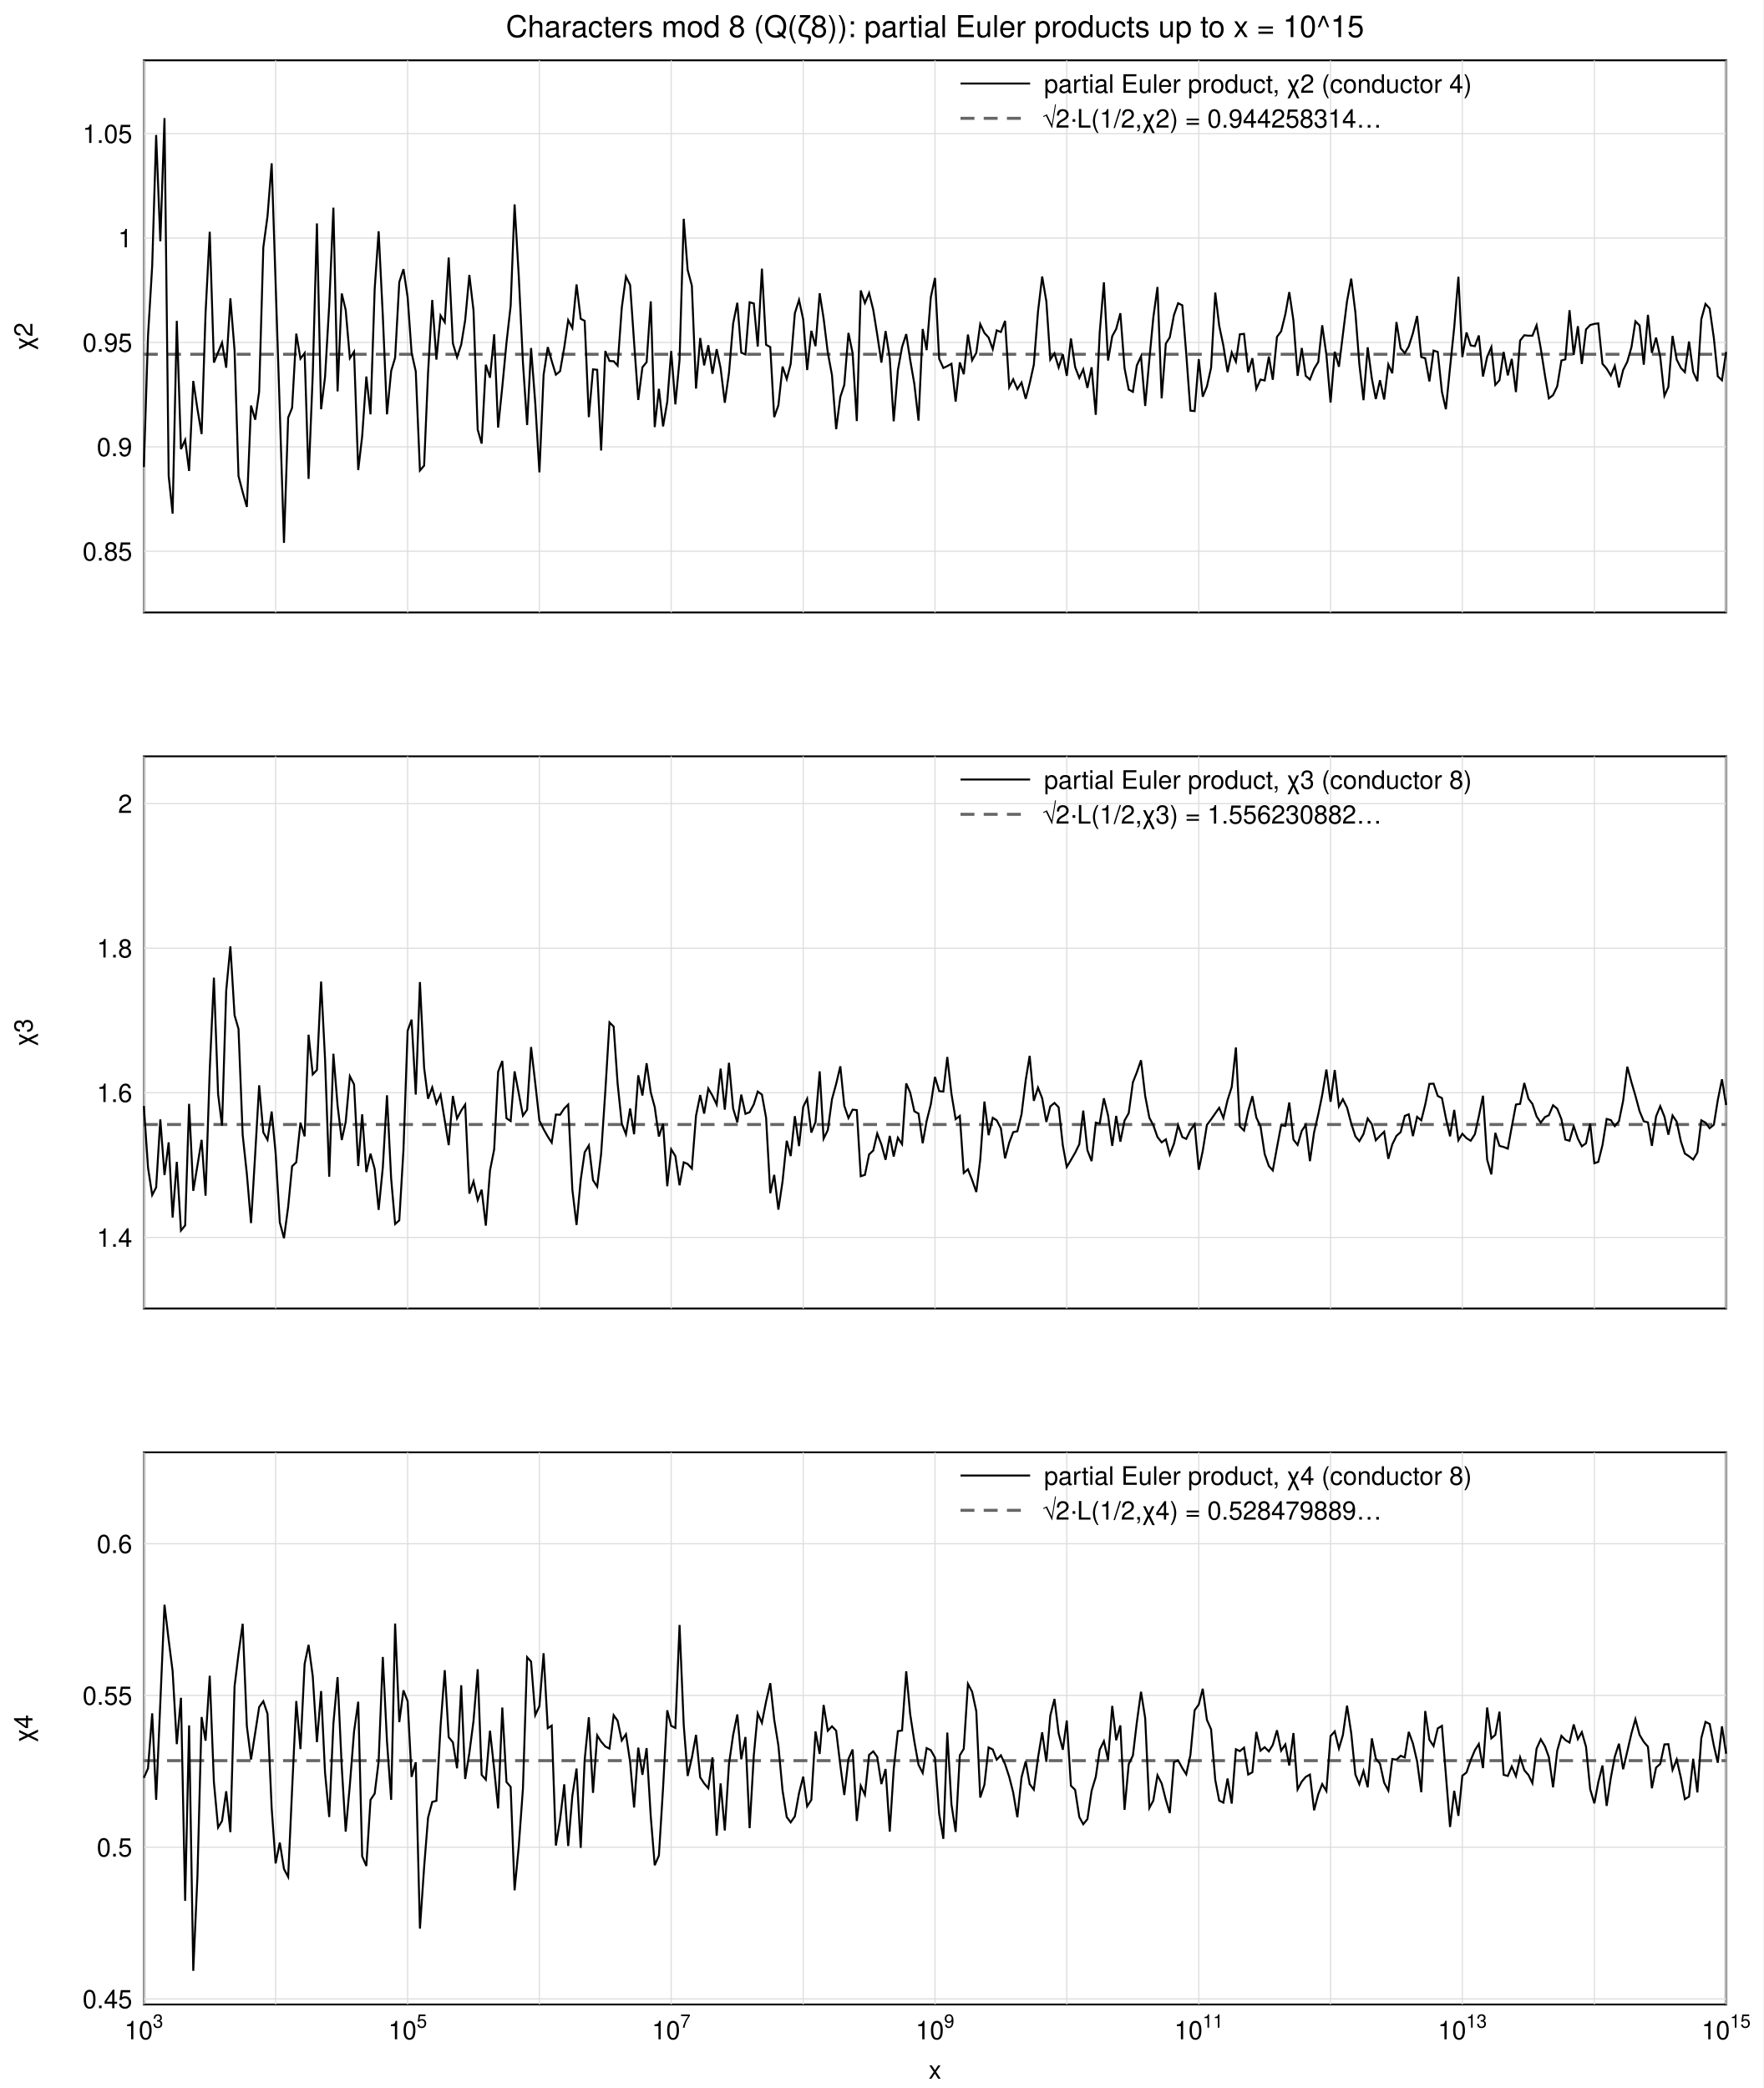
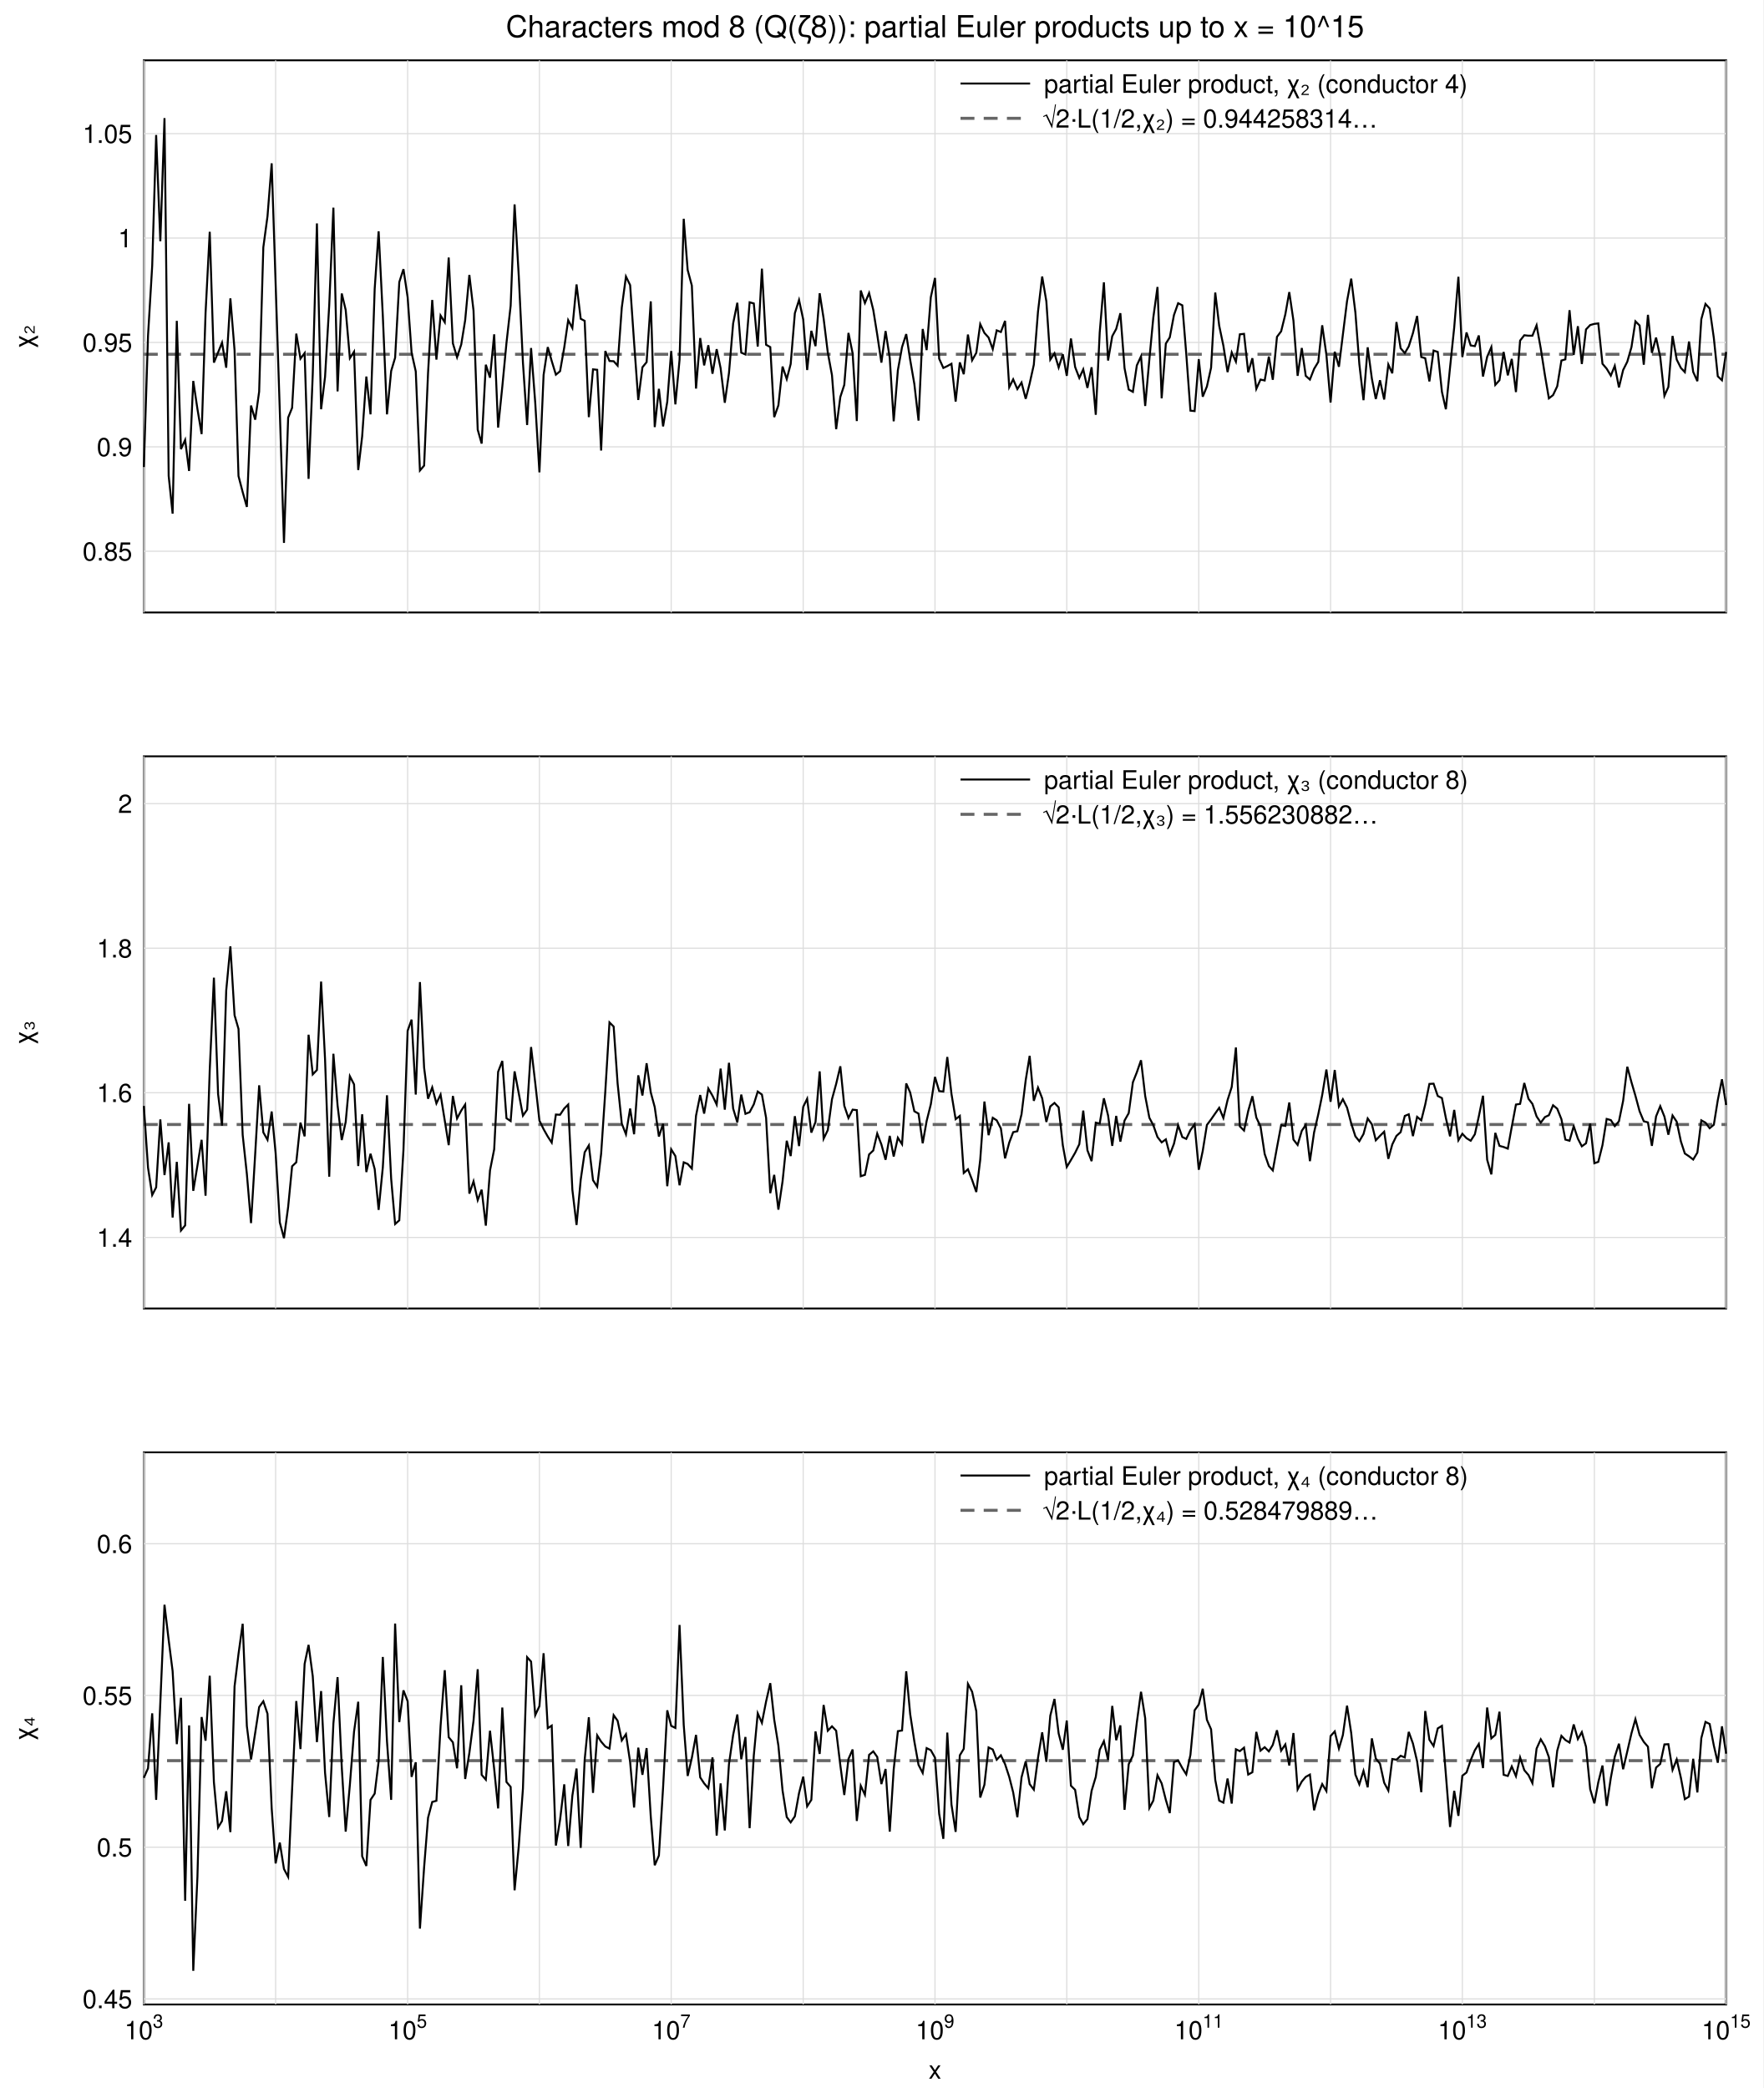
<svg xmlns="http://www.w3.org/2000/svg" width="760" height="900" viewBox="0 0 760 900" font-family="Helvetica, Arial, sans-serif">
  <rect width="760" height="900" fill="white" />
  <rect x="62" y="26" width="682" height="238" fill="white" stroke="#000" stroke-width="0.8" />
  <line x1="62" y1="26" x2="62" y2="264" stroke="#ddd" stroke-width="0.5" />
  <line x1="118.8" y1="26" x2="118.8" y2="264" stroke="#ddd" stroke-width="0.5" />
  <line x1="175.7" y1="26" x2="175.7" y2="264" stroke="#ddd" stroke-width="0.5" />
  <line x1="232.5" y1="26" x2="232.5" y2="264" stroke="#ddd" stroke-width="0.5" />
  <line x1="289.3" y1="26" x2="289.3" y2="264" stroke="#ddd" stroke-width="0.5" />
  <line x1="346.2" y1="26" x2="346.2" y2="264" stroke="#ddd" stroke-width="0.5" />
  <line x1="403" y1="26" x2="403" y2="264" stroke="#ddd" stroke-width="0.5" />
  <line x1="459.8" y1="26" x2="459.8" y2="264" stroke="#ddd" stroke-width="0.5" />
  <line x1="516.7" y1="26" x2="516.7" y2="264" stroke="#ddd" stroke-width="0.5" />
  <line x1="573.5" y1="26" x2="573.5" y2="264" stroke="#ddd" stroke-width="0.5" />
  <line x1="630.3" y1="26" x2="630.3" y2="264" stroke="#ddd" stroke-width="0.5" />
  <line x1="687.2" y1="26" x2="687.2" y2="264" stroke="#ddd" stroke-width="0.5" />
  <line x1="744" y1="26" x2="744" y2="264" stroke="#ddd" stroke-width="0.5" />
  <line x1="62" y1="237.6" x2="744" y2="237.6" stroke="#ddd" stroke-width="0.5" />
  <text x="57" y="241.6" font-size="11" text-anchor="end">0.85</text>
  <line x1="62" y1="192.6" x2="744" y2="192.6" stroke="#ddd" stroke-width="0.5" />
  <text x="57" y="196.6" font-size="11" text-anchor="end">0.9</text>
  <line x1="62" y1="147.6" x2="744" y2="147.6" stroke="#ddd" stroke-width="0.5" />
  <text x="57" y="151.6" font-size="11" text-anchor="end">0.95</text>
  <line x1="62" y1="102.6" x2="744" y2="102.6" stroke="#ddd" stroke-width="0.5" />
  <text x="57" y="106.6" font-size="11" text-anchor="end">1</text>
  <line x1="62" y1="57.6" x2="744" y2="57.6" stroke="#ddd" stroke-width="0.5" />
  <text x="57" y="61.6" font-size="11" text-anchor="end">1.05</text>
  <line x1="62" y1="152.7" x2="744" y2="152.7" stroke="#666" stroke-width="1.3" stroke-dasharray="6,4" />
  <polyline points="62,201.3 63.8,144.7 65.6,114.6 67.3,58.2 69.1,104 70.9,50.9 72.7,205.1 74.4,221.4 76.2,138.3 78,193.6 79.8,189.6 81.5,203 83.3,164.2 85.1,176.3 86.9,187.1 88.6,134.9 90.4,99.9 92.2,156.3 94,151.9 95.7,147.7 97.5,158.5 99.3,128.6 101.1,151 102.8,205.2 104.6,212.1 106.4,218.5 108.2,174.8 110,180.9 111.7,168.8 113.5,106.6 115.3,93.2 117.1,70.4 118.8,122.2 120.6,177.2 122.4,234 124.2,180 125.9,175.8 127.7,143.8 129.5,154.6 131.3,152.2 133,206.4 134.8,161.4 136.6,96.3 138.4,176.4 140.1,162.5 141.9,131.6 143.7,89.5 145.5,168.7 147.3,126.5 149,133.6 150.8,154.4 152.6,151.6 154.4,202.6 156.1,188.1 157.9,162.3 159.7,178.6 161.5,124.5 163.2,99.7 165,136.1 166.8,178.6 168.6,159.9 170.3,154.2 172.1,121.6 173.9,116 175.7,128.1 177.4,152 179.2,160.1 181,202.8 182.8,200.7 184.5,160.7 186.3,129.3 188.1,155 189.9,136 191.7,138.9 193.4,111 195.2,148 197,154 198.8,148.5 200.5,138 202.3,118.5 204.1,133.9 205.9,185.2 207.6,191.2 209.4,157.2 211.2,162.8 213,144.1 214.7,184.3 216.5,166.7 218.3,147.8 220.1,131.8 221.8,88.1 223.6,119 225.4,156.3 227.2,183.2 228.9,150 230.7,173.6 232.5,203.6 234.3,161.6 236.1,149.6 237.8,155.6 239.6,161.5 241.4,160 243.2,149.8 244.9,138 246.7,141.4 248.5,122.6 250.3,137.4 252,138.3 253.8,179.8 255.6,159.2 257.4,159.4 259.1,194.2 260.9,151.3 262.7,155.6 264.5,155.7 266.2,157.6 268,132.6 269.8,119.2 271.6,122.9 273.3,147.5 275.1,172.4 276.9,158.3 278.7,156.1 280.5,129.9 282.2,184.1 284,167.6 285.8,183.8 287.6,173.2 289.3,151.3 291.1,174.3 292.9,155.1 294.7,94.3 296.4,116.4 298.2,123.1 300,167.5 301.8,145.7 303.5,157.5 305.3,148.8 307.1,161.1 308.9,150.5 310.6,158.7 312.4,173.6 314.2,160.8 316,139.4 317.8,130.5 319.5,152 321.3,152.8 323.1,130.3 324.9,130.8 326.6,149.4 328.4,115.8 330.2,148.6 332,149.6 333.7,179.8 335.5,174.7 337.3,158 339.1,163.4 340.8,156.9 342.6,135 344.4,129.3 346.2,137.7 347.9,159.5 349.7,142.6 351.5,149.2 353.3,126.4 355,137.3 356.8,152 358.6,161.7 360.4,185 362.2,171.1 363.9,165.9 365.7,143.5 367.5,152.3 369.3,181.5 371,125.2 372.8,130.6 374.6,126.3 376.4,133.6 378.1,144.2 379.9,156.3 381.7,142.7 383.5,154.3 385.2,181.6 387,159.6 388.8,149.6 390.6,144 392.3,155.1 394.1,165.5 395.9,181.3 397.7,141.8 399.4,150.9 401.2,128.1 403,119.8 404.8,154.6 406.6,158.6 408.3,157.8 410.1,156.8 411.9,173.1 413.7,156.2 415.4,161.3 417.2,144.2 419,155.3 420.8,152.1 422.5,139.7 424.3,143.5 426.1,145.5 427.9,150.5 429.6,142.4 431.4,143.1 433.2,138.3 435,166.9 436.7,163.5 438.5,167.7 440.3,164.9 442.1,171.9 443.8,165.3 445.6,157.2 447.4,134.3 449.2,119.2 451,129.9 452.7,155 454.5,152.3 456.3,158.4 458.1,152.7 459.8,162 461.6,145.9 463.4,158.2 465.2,162.9 466.9,159.2 468.7,167.2 470.5,158.3 472.3,178.8 474,143.3 475.8,121.7 477.6,155.4 479.4,144.9 481.1,141.8 482.9,135 484.7,158.7 486.5,167.9 488.3,168.9 490,157.5 491.8,153.6 493.6,175 495.4,154.9 497.1,136.9 498.9,123.7 500.7,171.7 502.5,148.1 504.2,145.4 506,135.8 507.8,130.7 509.6,131.6 511.3,152.5 513.1,177 514.9,177.2 516.7,154.8 518.4,171 520.2,166.6 522,158.5 523.8,126.1 525.5,140.4 527.3,149 529.1,160.4 530.9,151.9 532.7,155.9 534.4,144.1 536.2,143.9 538,160.5 539.8,154.4 541.5,167.6 543.3,163.6 545.1,164 546.9,153.7 548.6,163.7 550.4,145.2 552.2,142.8 554,135.5 555.7,125.9 557.5,138.2 559.3,162 561.1,150 562.8,162 564.6,163.6 566.4,159 568.2,156 569.9,140.2 571.7,152.9 573.5,173.5 575.3,151.6 577.1,158.1 578.8,144.3 580.6,129.8 582.4,120.1 584.2,134.7 585.9,156.9 587.7,172.5 589.5,149.7 591.3,163.2 593,172 594.8,163.9 596.6,172.2 598.4,157.1 600.1,160.9 601.9,138.8 603.7,150.1 605.5,152.2 607.2,149.3 609,143.6 610.8,136.2 612.6,153.9 614.3,154.4 616.1,164.4 617.9,151.1 619.7,151.7 621.5,168.9 623.2,176.4 625,158.4 626.8,141.1 628.6,119.3 630.3,153.9 632.1,143.3 633.9,148.9 635.7,149.2 637.4,144.6 639.2,162.3 641,153.8 642.8,149.6 644.5,165.9 646.3,163.9 648.1,151.7 649.9,161.8 651.6,154.7 653.4,169 655.2,146.8 657,144.5 658.8,144.7 660.5,144.7 662.3,140.2 664.1,150.2 665.9,161.8 667.6,171.7 669.4,170.3 671.2,166.5 673,155.4 674.7,154.9 676.5,133.7 678.3,153 680.1,140.6 681.8,156.9 683.6,142 685.4,140.1 687.2,139.6 688.9,139.4 690.7,156.8 692.5,158.9 694.3,161.9 696,157.7 697.8,167 699.6,159.5 701.4,155.9 703.2,149.6 704.9,138.5 706.7,140.3 708.5,157.2 710.3,135.7 712,152.1 713.8,145.5 715.6,153.9 717.4,170.6 719.1,166.8 720.9,144.8 722.7,155 724.5,158.6 726.2,160.4 728,147.2 729.8,160.3 731.6,164.3 733.3,137.6 735.1,131 736.9,133 738.7,145.7 740.4,162.2 742.2,163.9 744,151.7" fill="none" stroke="#000" stroke-width="0.85" />
  <line x1="414" y1="36" x2="444" y2="36" stroke="#000" stroke-width="0.85" />
-   <text x="450" y="40" font-size="11">partial Euler product, χ2 (conductor 4)</text>
+   <text x="450" y="40" font-size="11">partial Euler product, χ₂ (conductor 4)</text>
  <line x1="414" y1="51" x2="444" y2="51" stroke="#666" stroke-width="1.3" stroke-dasharray="6,4" />
-   <text x="450" y="55" font-size="11">√2·L(1/2,χ2) = 0.944258314…</text>
-   <text x="14" y="145" font-size="11" text-anchor="middle" transform="rotate(-90 14 145)">χ2</text>
+   <text x="450" y="55" font-size="11">√2·L(1/2,χ₂) = 0.944258314…</text>
+   <text x="14" y="145" font-size="11" text-anchor="middle" transform="rotate(-90 14 145)">χ₂</text>
  <text x="403.0" y="16" font-size="13" text-anchor="middle">Characters mod 8 (Q(ζ8)): partial Euler products up to x = 10^15</text>
  <rect x="62" y="326" width="682" height="238" fill="white" stroke="#000" stroke-width="0.8" />
  <line x1="62" y1="326" x2="62" y2="564" stroke="#ddd" stroke-width="0.5" />
  <line x1="118.8" y1="326" x2="118.8" y2="564" stroke="#ddd" stroke-width="0.5" />
  <line x1="175.7" y1="326" x2="175.7" y2="564" stroke="#ddd" stroke-width="0.5" />
  <line x1="232.5" y1="326" x2="232.5" y2="564" stroke="#ddd" stroke-width="0.5" />
  <line x1="289.3" y1="326" x2="289.3" y2="564" stroke="#ddd" stroke-width="0.5" />
  <line x1="346.2" y1="326" x2="346.2" y2="564" stroke="#ddd" stroke-width="0.5" />
  <line x1="403" y1="326" x2="403" y2="564" stroke="#ddd" stroke-width="0.5" />
  <line x1="459.8" y1="326" x2="459.8" y2="564" stroke="#ddd" stroke-width="0.5" />
  <line x1="516.7" y1="326" x2="516.7" y2="564" stroke="#ddd" stroke-width="0.5" />
  <line x1="573.5" y1="326" x2="573.5" y2="564" stroke="#ddd" stroke-width="0.5" />
  <line x1="630.3" y1="326" x2="630.3" y2="564" stroke="#ddd" stroke-width="0.5" />
  <line x1="687.2" y1="326" x2="687.2" y2="564" stroke="#ddd" stroke-width="0.5" />
  <line x1="744" y1="326" x2="744" y2="564" stroke="#ddd" stroke-width="0.5" />
  <line x1="62" y1="533.4" x2="744" y2="533.4" stroke="#ddd" stroke-width="0.5" />
  <text x="57" y="537.4" font-size="11" text-anchor="end">1.4</text>
  <line x1="62" y1="471" x2="744" y2="471" stroke="#ddd" stroke-width="0.5" />
  <text x="57" y="475" font-size="11" text-anchor="end">1.6</text>
  <line x1="62" y1="408.7" x2="744" y2="408.7" stroke="#ddd" stroke-width="0.5" />
  <text x="57" y="412.7" font-size="11" text-anchor="end">1.8</text>
  <line x1="62" y1="346.4" x2="744" y2="346.4" stroke="#ddd" stroke-width="0.5" />
  <text x="57" y="350.4" font-size="11" text-anchor="end">2</text>
  <line x1="62" y1="484.7" x2="744" y2="484.7" stroke="#666" stroke-width="1.3" stroke-dasharray="6,4" />
  <polyline points="62,476.7 63.8,503.3 65.6,515.1 67.3,511.8 69.1,482.5 70.9,506.5 72.7,492.4 74.4,524.8 76.2,500.8 78,530.4 79.8,528.2 81.5,475.8 83.3,513.3 85.1,502.4 86.9,491.3 88.6,515.4 90.4,461.2 92.2,421.4 94,471.6 95.7,485.2 97.5,427 99.3,407.9 101.1,437.6 102.8,443.5 104.6,489.2 106.4,506 108.2,527.2 110,497.3 111.7,467.8 113.5,488.1 115.3,491.3 117.1,479.1 118.8,497 120.6,526.9 122.4,533.7 124.2,520.2 125.9,502.7 127.7,501 129.5,483.9 131.3,489.8 133,446 134.8,463.1 136.6,461.2 138.4,423.1 140.1,456.5 141.9,507.2 143.7,454.2 145.5,476.5 147.3,491.4 149,483.6 150.8,463.9 152.6,467.4 154.4,502.6 156.1,480.3 157.9,505.2 159.7,497.3 161.5,503.9 163.2,521.5 165,503.2 166.8,472.1 168.6,508.1 170.3,527.6 172.1,526 173.9,495.6 175.7,444.3 177.4,439.5 179.2,471.8 181,423.3 182.8,460.2 184.5,473.6 186.3,468.7 188.1,475.6 189.9,471.8 191.7,483 193.4,493.6 195.2,472.4 197,482.1 198.8,478.7 200.5,476.1 202.3,514.5 204.1,509.2 205.9,517.3 207.6,512.8 209.4,528.3 211.2,504.5 213,495.4 214.7,462 216.5,457.3 218.3,482 220.1,483.2 221.8,461.8 223.6,471.3 225.4,480.9 227.2,478.3 228.9,451.3 230.7,466.8 232.5,483 234.3,486.7 236.1,489.9 237.8,492.5 239.6,480.4 241.4,480.5 243.2,477.8 244.9,476.1 246.7,512.8 248.5,528 250.3,508.5 252,496.7 253.8,493.7 255.6,508.7 257.4,511.5 259.1,497.3 260.9,470.4 262.7,440.7 264.5,442.5 266.2,467 268,484.3 269.8,488.9 271.6,477.8 273.3,488.9 275.1,463.5 276.9,472.2 278.7,458.3 280.5,470.9 282.2,477.2 284,489.9 285.8,484.4 287.6,511.3 289.3,495.4 291.1,498.3 292.9,510.9 294.7,501 296.4,501.7 298.2,503.7 300,480.9 301.8,472 303.5,480 305.3,469.2 307.1,472.3 308.9,476.1 310.6,460.6 312.4,478.3 314.2,458.1 316,477.8 317.8,483.8 319.5,471.8 321.3,480.1 323.1,479.4 324.9,476 326.6,470.5 328.4,471.8 330.2,481.8 332,514.3 333.7,506.4 335.5,521.4 337.3,509.2 339.1,491.7 340.8,498.3 342.6,481.1 344.4,494 346.2,477.1 347.9,473.6 349.7,488.2 351.5,483.6 353.3,461.8 355,490.8 356.8,487.1 358.6,473.8 360.4,467.2 362.2,459.6 363.9,476.6 365.7,481.9 367.5,478.3 369.3,478.5 371,507 372.8,506.4 374.6,497.6 376.4,495.9 378.1,488.6 379.9,493.3 381.7,499.9 383.5,489.6 385.2,498.5 387,490.4 388.8,493.2 390.6,467 392.3,470.9 394.1,479 395.9,480 397.7,492.8 399.4,483.2 401.2,476 403,464.2 404.8,470.3 406.6,470.5 408.3,455.6 410.1,471.5 411.9,482.4 413.7,481 415.4,505.6 417.2,504 419,508.6 420.8,513.8 422.5,499.9 424.3,474.8 426.1,489.3 427.9,481.8 429.6,482.9 431.4,486.4 433.2,499.3 435,492.5 436.7,488 438.5,487.6 440.3,480.3 442.1,465.6 443.8,455.1 445.6,474.5 447.4,468.8 449.2,473.4 451,483.6 452.7,476.9 454.5,475.4 456.3,477.3 458.1,493.7 459.8,503 461.6,500 463.4,496.9 465.2,493.2 466.9,478.7 468.7,495.8 470.5,500.5 472.3,483.9 474,484.3 475.8,473.4 477.6,480.8 479.4,493.9 481.1,481 482.9,492.1 484.7,483 486.5,479.8 488.3,466.5 490,462.2 491.8,457 493.6,472.4 495.4,481.8 497.1,485 498.9,490.1 500.7,492.4 502.5,491.1 504.2,497.7 506,493 507.8,485 509.6,490.1 511.3,490.9 513.1,487.1 514.9,484.6 516.7,504.2 518.4,496.1 520.2,484.9 522,482.5 523.8,479.9 525.5,477.5 527.3,481.9 529.1,474.2 530.9,468.5 532.7,451.5 534.4,485.5 536.2,487.3 538,478.9 539.8,472.5 541.5,481.7 543.3,485.5 545.1,497.4 546.9,502.6 548.6,504.5 550.4,494.6 552.2,485 554,485.3 555.7,475.2 557.5,491.2 559.3,493.5 561.1,487.4 562.8,484.9 564.6,500.5 566.4,488.1 568.2,480.3 569.9,472 571.7,461 573.5,474.9 575.3,461.2 577.1,476.9 578.8,473.8 580.6,477.4 582.4,484.2 584.2,489.8 585.9,491.9 587.7,488.8 589.5,482.1 591.3,484.6 593,491.5 594.8,489.6 596.6,487.8 598.4,499.5 600.1,493.3 601.9,489.6 603.7,488 605.5,481 607.2,480.3 609,489.7 610.8,481.4 612.6,482.9 614.3,476.1 616.1,467.2 617.9,467.1 619.7,472.4 621.5,473.3 623.2,481.9 625,489.8 626.8,478.4 628.6,491.5 630.3,488.7 632.1,490.6 633.9,491.7 635.7,488.9 637.4,481.2 639.2,472.3 641,499.9 642.8,506.2 644.5,488.3 646.3,493.9 648.1,494.4 649.9,495.1 651.6,485.7 653.4,476.1 655.2,475.8 657,466.8 658.8,473.6 660.5,475.8 662.3,481.2 664.1,483.9 665.9,481.5 667.6,480.7 669.4,476.4 671.2,477.9 673,482.4 674.7,491.2 676.5,491.7 678.3,485.4 680.1,490.8 681.8,494.1 683.6,492.8 685.4,484.3 687.2,501.4 688.9,500.8 690.7,493.6 692.5,482.3 694.3,482.8 696,485.4 697.8,483.3 699.6,474.5 701.4,459.8 703.2,466.5 704.9,472.3 706.7,479 708.5,483.3 710.3,483.8 712,493.9 713.8,481.2 715.6,476.8 717.4,481.3 719.1,489.1 720.9,480.8 722.7,483.5 724.5,492 726.2,497.2 728,498.4 729.8,499.8 731.6,496.8 733.3,482.9 735.1,483.9 736.9,486.3 738.7,484.8 740.4,474.2 742.2,465.2 744,476.3" fill="none" stroke="#000" stroke-width="0.85" />
  <line x1="414" y1="336" x2="444" y2="336" stroke="#000" stroke-width="0.85" />
-   <text x="450" y="340" font-size="11">partial Euler product, χ3 (conductor 8)</text>
+   <text x="450" y="340" font-size="11">partial Euler product, χ₃ (conductor 8)</text>
  <line x1="414" y1="351" x2="444" y2="351" stroke="#666" stroke-width="1.3" stroke-dasharray="6,4" />
-   <text x="450" y="355" font-size="11">√2·L(1/2,χ3) = 1.556230882…</text>
-   <text x="14" y="445" font-size="11" text-anchor="middle" transform="rotate(-90 14 445)">χ3</text>
+   <text x="450" y="355" font-size="11">√2·L(1/2,χ₃) = 1.556230882…</text>
+   <text x="14" y="445" font-size="11" text-anchor="middle" transform="rotate(-90 14 445)">χ₃</text>
  <rect x="62" y="626" width="682" height="238" fill="white" stroke="#000" stroke-width="0.8" />
  <line x1="62" y1="626" x2="62" y2="864" stroke="#ddd" stroke-width="0.5" />
  <text x="62" y="879" font-size="11" text-anchor="middle">10<tspan dy="-5" font-size="8">3</tspan>
  </text>
  <line x1="118.8" y1="626" x2="118.8" y2="864" stroke="#ddd" stroke-width="0.5" />
  <line x1="175.7" y1="626" x2="175.7" y2="864" stroke="#ddd" stroke-width="0.5" />
  <text x="175.7" y="879" font-size="11" text-anchor="middle">10<tspan dy="-5" font-size="8">5</tspan>
  </text>
  <line x1="232.5" y1="626" x2="232.5" y2="864" stroke="#ddd" stroke-width="0.5" />
  <line x1="289.3" y1="626" x2="289.3" y2="864" stroke="#ddd" stroke-width="0.5" />
  <text x="289.3" y="879" font-size="11" text-anchor="middle">10<tspan dy="-5" font-size="8">7</tspan>
  </text>
  <line x1="346.2" y1="626" x2="346.2" y2="864" stroke="#ddd" stroke-width="0.5" />
  <line x1="403" y1="626" x2="403" y2="864" stroke="#ddd" stroke-width="0.5" />
  <text x="403" y="879" font-size="11" text-anchor="middle">10<tspan dy="-5" font-size="8">9</tspan>
  </text>
  <line x1="459.8" y1="626" x2="459.8" y2="864" stroke="#ddd" stroke-width="0.5" />
  <line x1="516.7" y1="626" x2="516.7" y2="864" stroke="#ddd" stroke-width="0.5" />
  <text x="516.7" y="879" font-size="11" text-anchor="middle">10<tspan dy="-5" font-size="8">11</tspan>
  </text>
  <line x1="573.5" y1="626" x2="573.5" y2="864" stroke="#ddd" stroke-width="0.5" />
  <line x1="630.3" y1="626" x2="630.3" y2="864" stroke="#ddd" stroke-width="0.5" />
  <text x="630.3" y="879" font-size="11" text-anchor="middle">10<tspan dy="-5" font-size="8">13</tspan>
  </text>
  <line x1="687.2" y1="626" x2="687.2" y2="864" stroke="#ddd" stroke-width="0.5" />
  <line x1="744" y1="626" x2="744" y2="864" stroke="#ddd" stroke-width="0.5" />
  <text x="744" y="879" font-size="11" text-anchor="middle">10<tspan dy="-5" font-size="8">15</tspan>
  </text>
  <line x1="62" y1="861.6" x2="744" y2="861.6" stroke="#ddd" stroke-width="0.5" />
  <text x="57" y="865.6" font-size="11" text-anchor="end">0.45</text>
  <line x1="62" y1="796.2" x2="744" y2="796.2" stroke="#ddd" stroke-width="0.5" />
  <text x="57" y="800.2" font-size="11" text-anchor="end">0.5</text>
  <line x1="62" y1="730.8" x2="744" y2="730.8" stroke="#ddd" stroke-width="0.5" />
  <text x="57" y="734.8" font-size="11" text-anchor="end">0.55</text>
  <line x1="62" y1="665.4" x2="744" y2="665.4" stroke="#ddd" stroke-width="0.5" />
  <text x="57" y="669.4" font-size="11" text-anchor="end">0.6</text>
  <line x1="62" y1="758.9" x2="744" y2="758.9" stroke="#666" stroke-width="1.3" stroke-dasharray="6,4" />
  <polyline points="62,766.3 63.8,762.2 65.6,738.5 67.3,775.8 69.1,733.9 70.9,691.7 72.7,706.9 74.4,720.3 76.2,751.8 78,731.8 79.8,819.3 81.5,743.7 83.3,849.5 85.1,808.9 86.9,740.1 88.6,750.3 90.4,722.3 92.2,768.2 94,787.7 95.7,784.9 97.5,772.1 99.3,789.7 101.1,726.9 102.8,712.9 104.6,699.9 106.4,744 108.2,758.4 110,746.9 111.7,735.8 113.5,733.3 115.3,738.7 117.1,779.4 118.8,803.2 120.6,794.2 122.4,805.6 124.2,809 125.9,771.3 127.7,733.2 129.5,753.9 131.3,717.2 133,709 134.8,722.5 136.6,750.9 138.4,728.9 140.1,764.1 141.9,783.2 143.7,742.9 145.5,722.9 147.3,761.6 149,789.5 150.8,769.3 152.6,746.4 154.4,733.5 156.1,800.1 157.9,804.3 159.7,775.8 161.5,773.1 163.2,759.2 165,714.2 166.8,750.6 168.6,775.8 170.3,699.8 172.1,742.3 173.9,728.6 175.7,733.3 177.4,765.9 179.2,759.6 181,831.3 182.8,804.9 184.5,783.5 186.3,776.7 188.1,776.2 189.9,743.9 191.7,719.9 193.4,748.8 195.2,751 197,762.2 198.8,726.4 200.5,766.8 202.3,755.6 204.1,741.7 205.9,719.5 207.6,765 209.4,767.1 211.2,746 213,762.5 214.7,779.5 216.5,736 218.3,768.1 220.1,770.2 221.8,814.8 223.6,795.8 225.4,770.9 227.2,714.3 228.9,716.2 230.7,739.3 232.5,735.4 234.3,712.6 236.1,744.9 237.8,743.8 239.6,795.5 241.4,784.4 243.2,769.1 244.9,795.7 246.7,774 248.5,762.3 250.3,796.5 252,758.6 253.8,740.2 255.6,772.8 257.4,748 259.1,750.7 260.9,752.8 262.7,753.7 264.5,739.3 266.2,741.7 268,750.2 269.8,747.5 271.6,759.5 273.3,779.1 275.1,753.3 276.9,765 278.7,753.5 280.5,783.1 282.2,804 284,799.8 285.8,770.5 287.6,737.2 289.3,743.9 291.1,744.8 292.9,700.4 294.7,743.5 296.4,765.5 298.2,757.7 300,747.8 301.8,766.1 303.5,768.7 305.3,770.8 307.1,757.5 308.9,791.2 310.6,768.7 312.4,789 314.2,760.4 316,747.8 317.8,739 319.5,758.3 321.3,748.7 323.1,788 324.9,756.7 326.6,738.5 328.4,742.6 330.2,733.4 332,725.5 333.7,741.2 335.5,752.4 337.3,771.8 339.1,783.2 340.8,785.5 342.6,782.9 344.4,772.9 346.2,765.8 347.9,778.6 349.7,775.8 351.5,746.3 353.3,756 355,734.9 356.8,746 358.6,744.1 360.4,746 362.2,760.9 363.9,773.7 365.7,758.2 367.5,754.1 369.3,784.9 371,769.7 372.8,773.6 374.6,756.4 376.4,754.9 378.1,757.3 379.9,769 381.7,762.5 383.5,789.5 385.2,762.7 387,746.2 388.8,745.9 390.6,720.4 392.3,738.8 394.1,750.6 395.9,760.7 397.7,764.2 399.4,753.5 401.2,754.4 403,757.6 404.8,781.8 406.6,792.6 408.3,746.8 410.1,777.8 411.9,789.6 413.7,756.6 415.4,753.8 417.2,725.8 419,729.2 420.8,737.6 422.5,774.8 424.3,769.3 426.1,753.2 427.9,754.1 429.6,758.5 431.4,756.6 433.2,760.4 435,765.9 436.7,772.6 438.5,783.3 440.3,766.1 442.1,759.2 443.8,769 445.6,771.4 447.4,757.7 449.2,746.7 451,759.4 452.7,739.5 454.5,732.3 456.3,747.2 458.1,754.2 459.8,741.6 461.6,769.7 463.4,771.5 465.2,783.2 466.9,786.3 468.7,784.1 470.5,771.9 472.3,765.9 474,754.2 475.8,750.5 477.6,758.6 479.4,735.3 481.1,750.1 482.9,743.7 484.7,780.1 486.5,760.4 488.3,756.7 490,742.4 491.8,729.2 493.6,740.6 495.4,779.3 497.1,776.1 498.9,765.2 500.7,768.7 502.5,775.8 504.2,781.5 506,759.5 507.8,758.8 509.6,762.1 511.3,764.8 513.1,756.4 514.9,737.2 516.7,734.7 518.4,727.9 520.2,741.3 522,745.4 523.8,767.2 525.5,776.1 527.3,777 529.1,766.6 530.9,777.4 532.7,754 534.4,754.8 536.2,753.3 538,764.9 539.8,763.9 541.5,746.5 543.3,754.6 545.1,753.1 546.9,754.9 548.6,752.1 550.4,745.8 552.2,754.6 554,751.9 555.7,761 557.5,747 559.3,771.3 561.1,767.9 562.8,765.9 564.6,764.9 566.4,780.3 568.2,773.4 569.9,769 571.7,772 573.5,748.3 575.3,746.3 577.1,753.7 578.8,747.9 580.6,735.2 582.4,747 584.2,764.9 585.9,769.1 587.7,763.3 589.5,770.4 591.3,749.3 593,758 594.8,760.2 596.6,768.4 598.4,771.8 600.1,758.2 601.9,758.5 603.7,756.8 605.5,757.5 607.2,746.5 609,751.5 610.8,759.2 612.6,772.5 614.3,737.5 616.1,749.9 617.9,752.6 619.7,745 621.5,743.9 623.2,764.9 625,787.5 626.8,771.9 628.6,782.7 630.3,765.4 632.1,764 633.9,758.7 635.7,754.4 637.4,751.7 639.2,762.1 641,736 642.8,749.3 644.5,747.8 646.3,737.8 648.1,765 649.9,765.5 651.6,761.4 653.4,765.6 655.2,757.5 657,763 658.8,765.1 660.5,768.6 662.3,753.7 664.1,749.7 665.9,752.7 667.6,757.4 669.4,770.4 671.2,754.6 673,748.2 674.7,750 676.5,751.1 678.3,743.3 680.1,749.6 681.8,746.6 683.6,752.9 685.4,771.2 687.2,777.3 688.9,768.2 690.7,761 692.5,778.4 694.3,766.3 696,757.2 697.8,751.6 699.6,762.6 701.4,754.9 703.2,747.1 704.9,741 706.7,747.8 708.5,750.8 710.3,752.9 712,770.8 713.8,761.9 715.6,760.3 717.4,751.9 719.1,751.8 720.9,762.9 722.7,758.4 724.5,766.3 726.2,775.5 728,774.4 729.8,758.1 731.6,772.6 733.3,749.2 735.1,742.2 736.9,743.1 738.7,752.4 740.4,759.8 742.2,744.1 744,755.9" fill="none" stroke="#000" stroke-width="0.85" />
  <line x1="414" y1="636" x2="444" y2="636" stroke="#000" stroke-width="0.85" />
-   <text x="450" y="640" font-size="11">partial Euler product, χ4 (conductor 8)</text>
+   <text x="450" y="640" font-size="11">partial Euler product, χ₄ (conductor 8)</text>
  <line x1="414" y1="651" x2="444" y2="651" stroke="#666" stroke-width="1.3" stroke-dasharray="6,4" />
-   <text x="450" y="655" font-size="11">√2·L(1/2,χ4) = 0.528479889…</text>
-   <text x="14" y="745" font-size="11" text-anchor="middle" transform="rotate(-90 14 745)">χ4</text>
+   <text x="450" y="655" font-size="11">√2·L(1/2,χ₄) = 0.528479889…</text>
+   <text x="14" y="745" font-size="11" text-anchor="middle" transform="rotate(-90 14 745)">χ₄</text>
  <text x="403.0" y="896" font-size="11" text-anchor="middle">x</text>
</svg>
